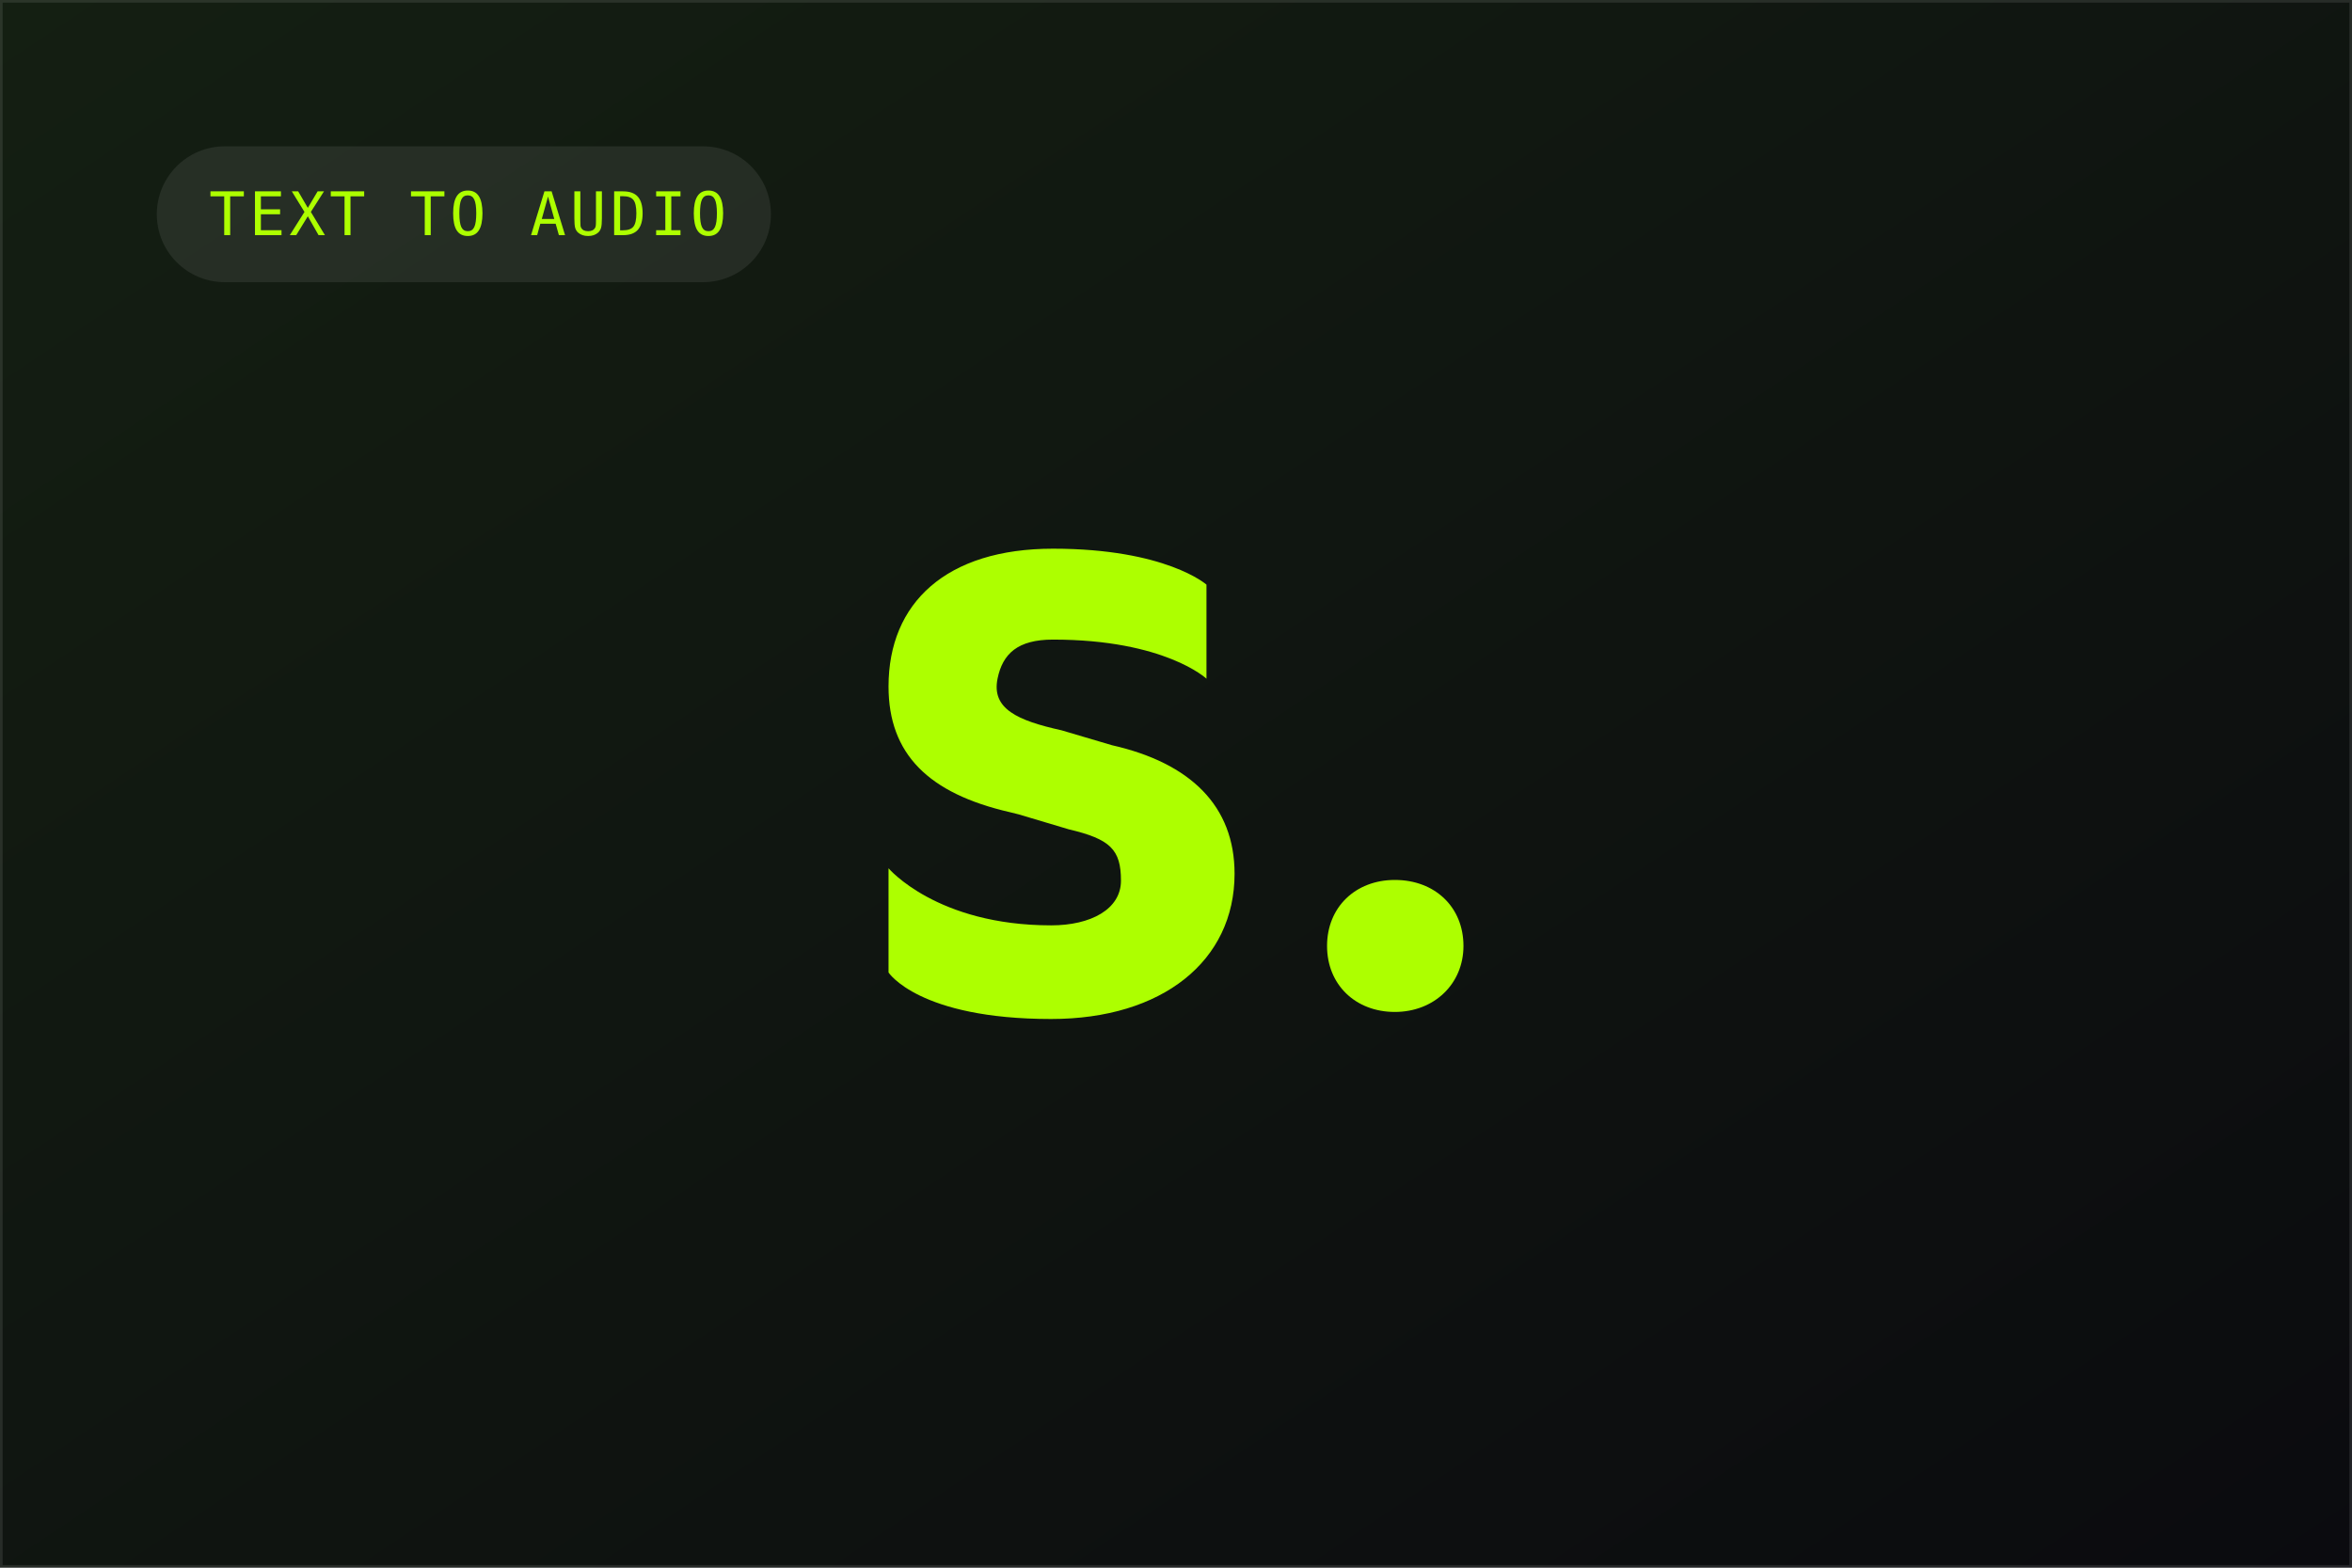
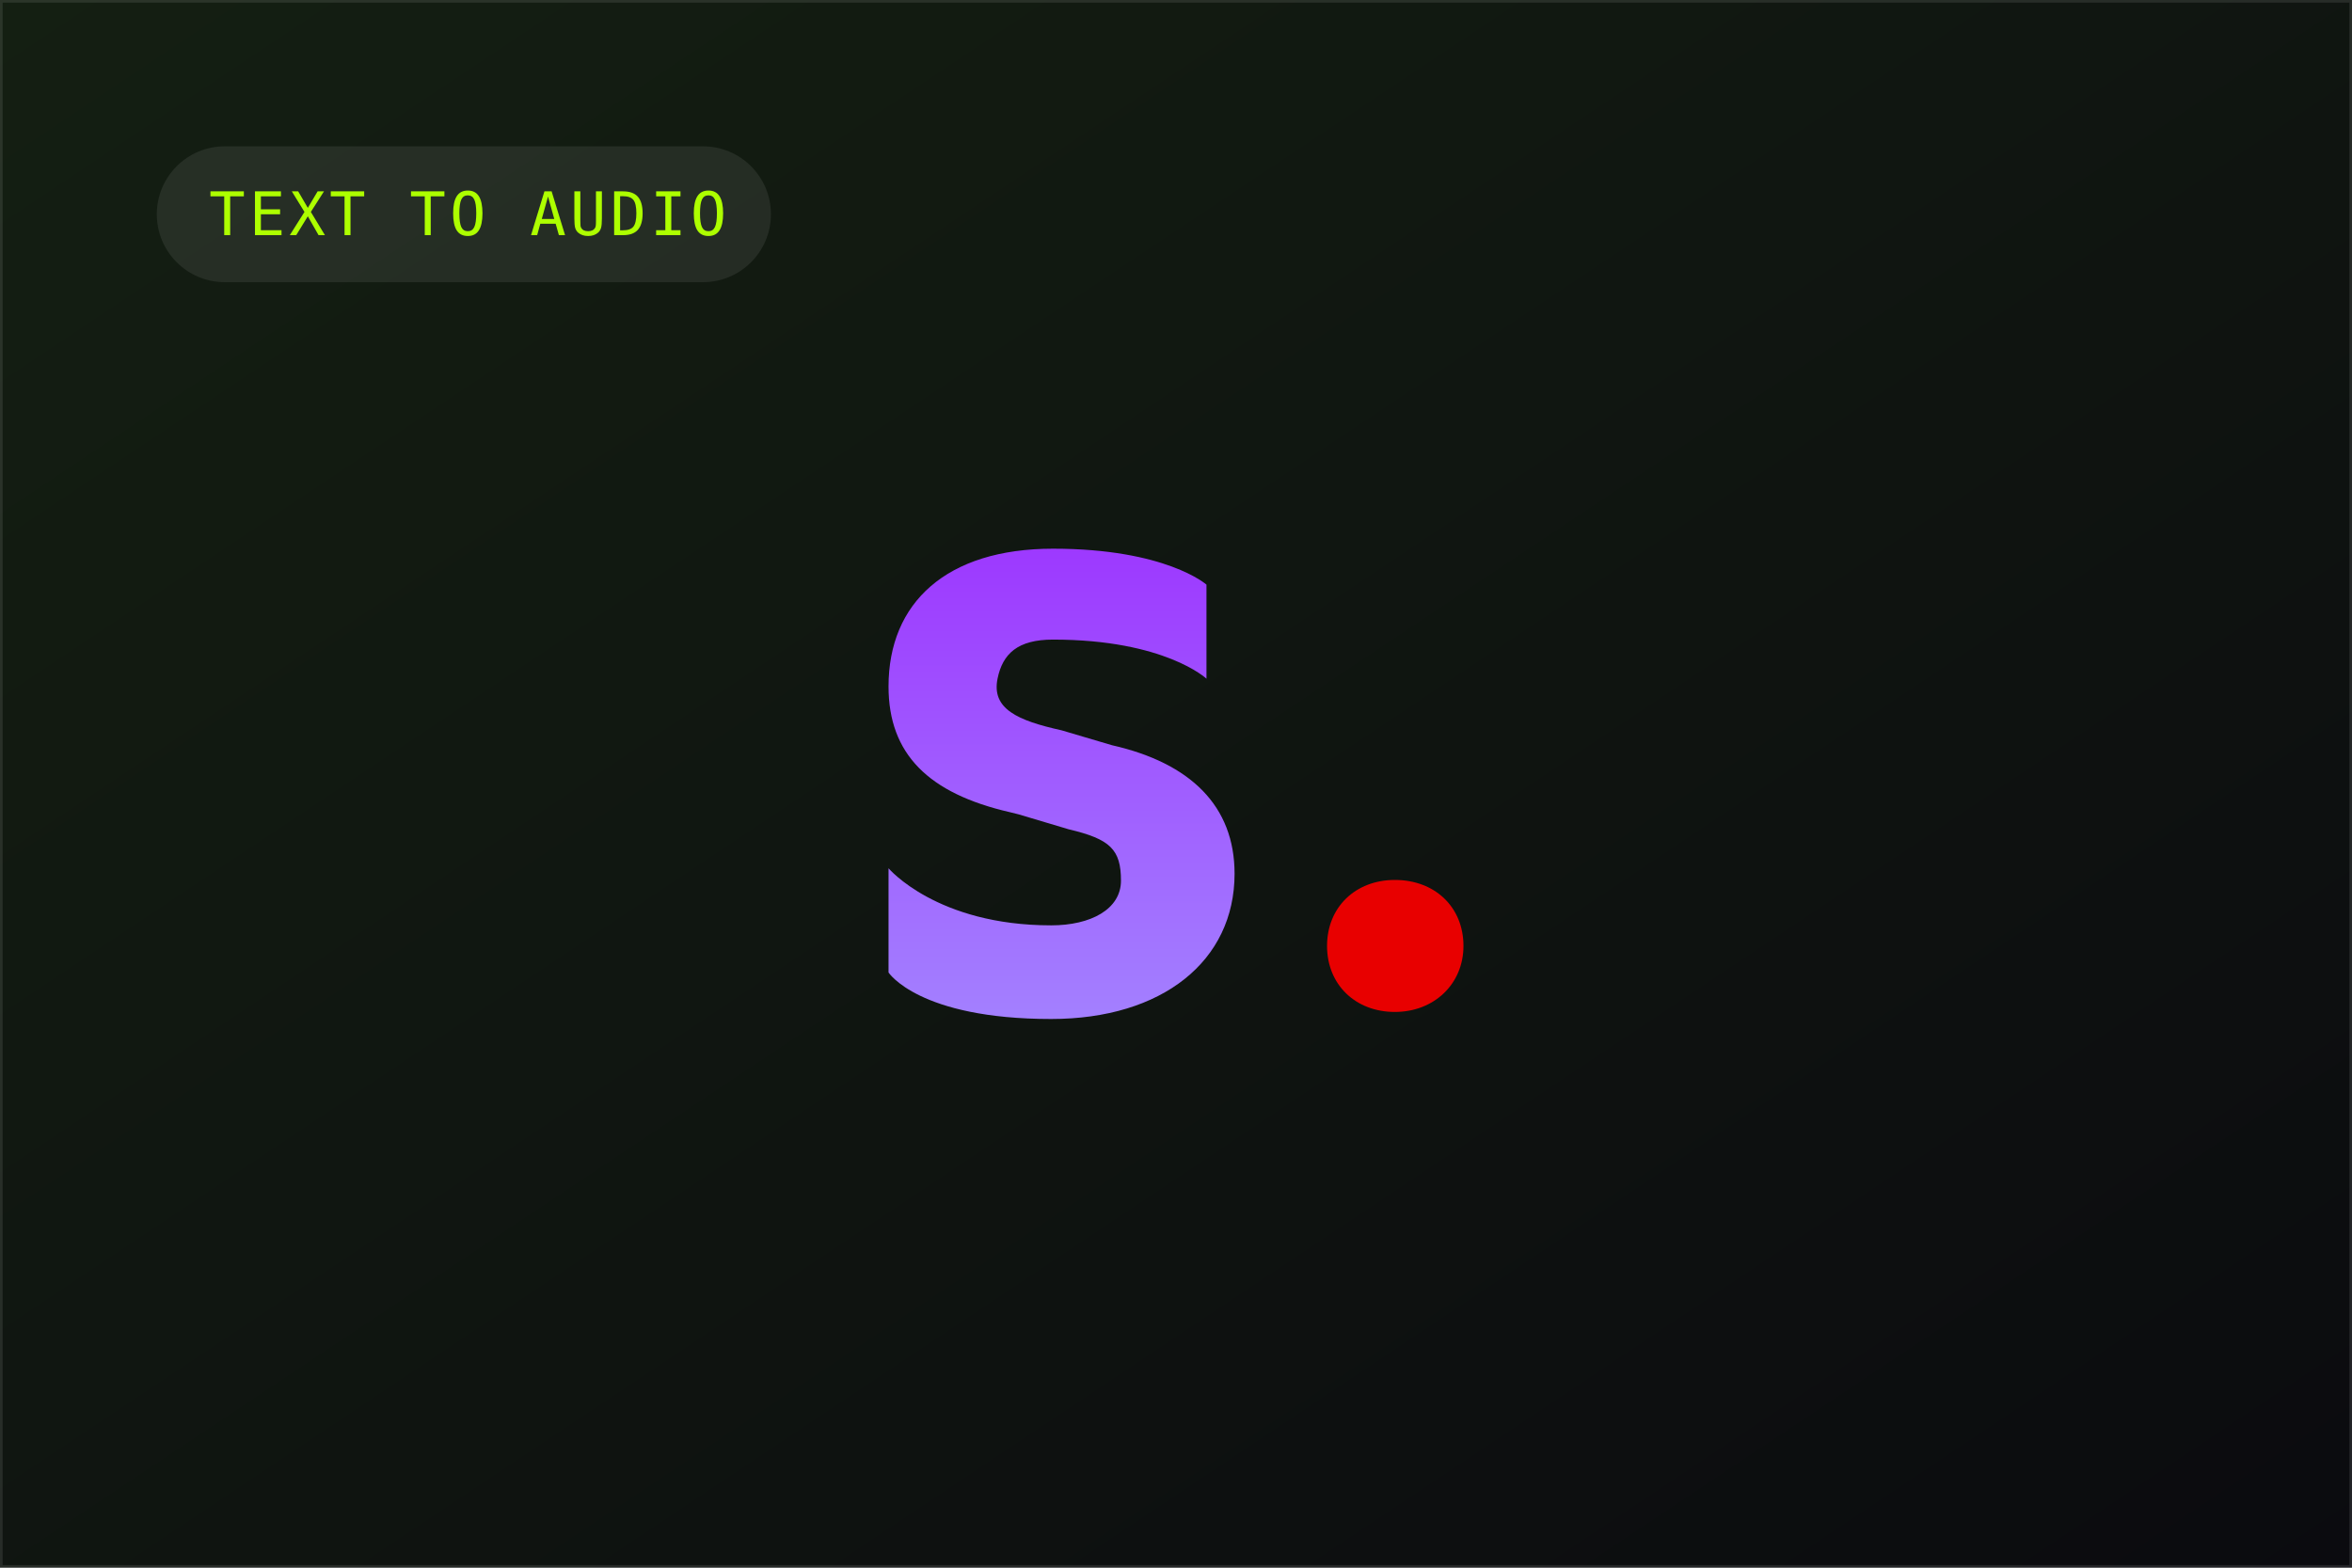
<svg xmlns="http://www.w3.org/2000/svg" width="900" height="600" viewBox="0 0 900 600" role="img" aria-label="Stable Audio 2.5">
  <defs>
    <linearGradient id="bg" x1="0" y1="0" x2="1" y2="1">
      <stop offset="0" stop-color="#141f12" />
      <stop offset="1" stop-color="#0b0b0f" />
    </linearGradient>
  </defs>
  <rect width="900" height="600" fill="url(#bg)" />
  <rect x="0.5" y="0.5" width="899" height="599" fill="none" stroke="#ffffff" stroke-opacity="0.10" />
-   <svg x="330" y="180" width="240" height="240" viewBox="0 0 24 24" fill="#adff00">
-     <path d="M7.223 21c4.252 0 7.018-2.22 7.018-5.56 0-2.59-1.682-4.236-4.69-4.918l-1.93-.571c-1.694-.375-2.683-.825-2.45-1.975.194-.957.773-1.497 2.122-1.497 4.285 0 5.873 1.497 5.873 1.497v-3.6S11.62 3 7.293 3C3.213 3 1 5.07 1 8.273c0 2.59 1.534 4.097 4.645 4.812l.334.083c.473.144 1.112.335 1.916.572 1.59.375 1.999.773 1.999 1.966 0 1.09-1.15 1.71-2.67 1.71C2.841 17.416 1 15.231 1 15.231v3.989S2.152 21 7.223 21z" />
-     <path d="M20.374 20.73c1.505 0 2.626-1.073 2.626-2.526 0-1.484-1.089-2.526-2.626-2.526-1.505 0-2.594 1.042-2.594 2.526 0 1.484 1.089 2.526 2.594 2.526z" />
+   <svg x="330" y="180" width="240" height="240" viewBox="0 0 24 24">
+     <path d="M7.223 21c4.252 0 7.018-2.22 7.018-5.56 0-2.59-1.682-4.236-4.69-4.918l-1.93-.571c-1.694-.375-2.683-.825-2.45-1.975.194-.957.773-1.497 2.122-1.497 4.285 0 5.873 1.497 5.873 1.497v-3.6S11.62 3 7.293 3C3.213 3 1 5.07 1 8.273c0 2.59 1.534 4.097 4.645 4.812l.334.083c.473.144 1.112.335 1.916.572 1.59.375 1.999.773 1.999 1.966 0 1.09-1.15 1.71-2.67 1.71C2.841 17.416 1 15.231 1 15.231v3.989S2.152 21 7.223 21z" fill="url(#lobe-icons-stability-_R_0_)" />
+     <path d="M20.374 20.73c1.505 0 2.626-1.073 2.626-2.526 0-1.484-1.089-2.526-2.626-2.526-1.505 0-2.594 1.042-2.594 2.526 0 1.484 1.089 2.526 2.594 2.526z" fill="#E80000" />
+     <defs>
+       <linearGradient id="lobe-icons-stability-_R_0_" x1="50%" x2="50%" y1="0%" y2="100%">
+         <stop offset="0%" stop-color="#9D39FF" />
+         <stop offset="100%" stop-color="#A380FF" />
+       </linearGradient>
+     </defs>
  </svg>
  <rect x="60" y="56" rx="26" height="52" width="235" fill="#ffffff" fill-opacity="0.08" />
  <text x="80" y="90" font-family="ui-monospace, 'SF Mono', monospace" font-size="23" fill="#adff00" letter-spacing="1.5">TEXT TO AUDIO</text>
</svg>
